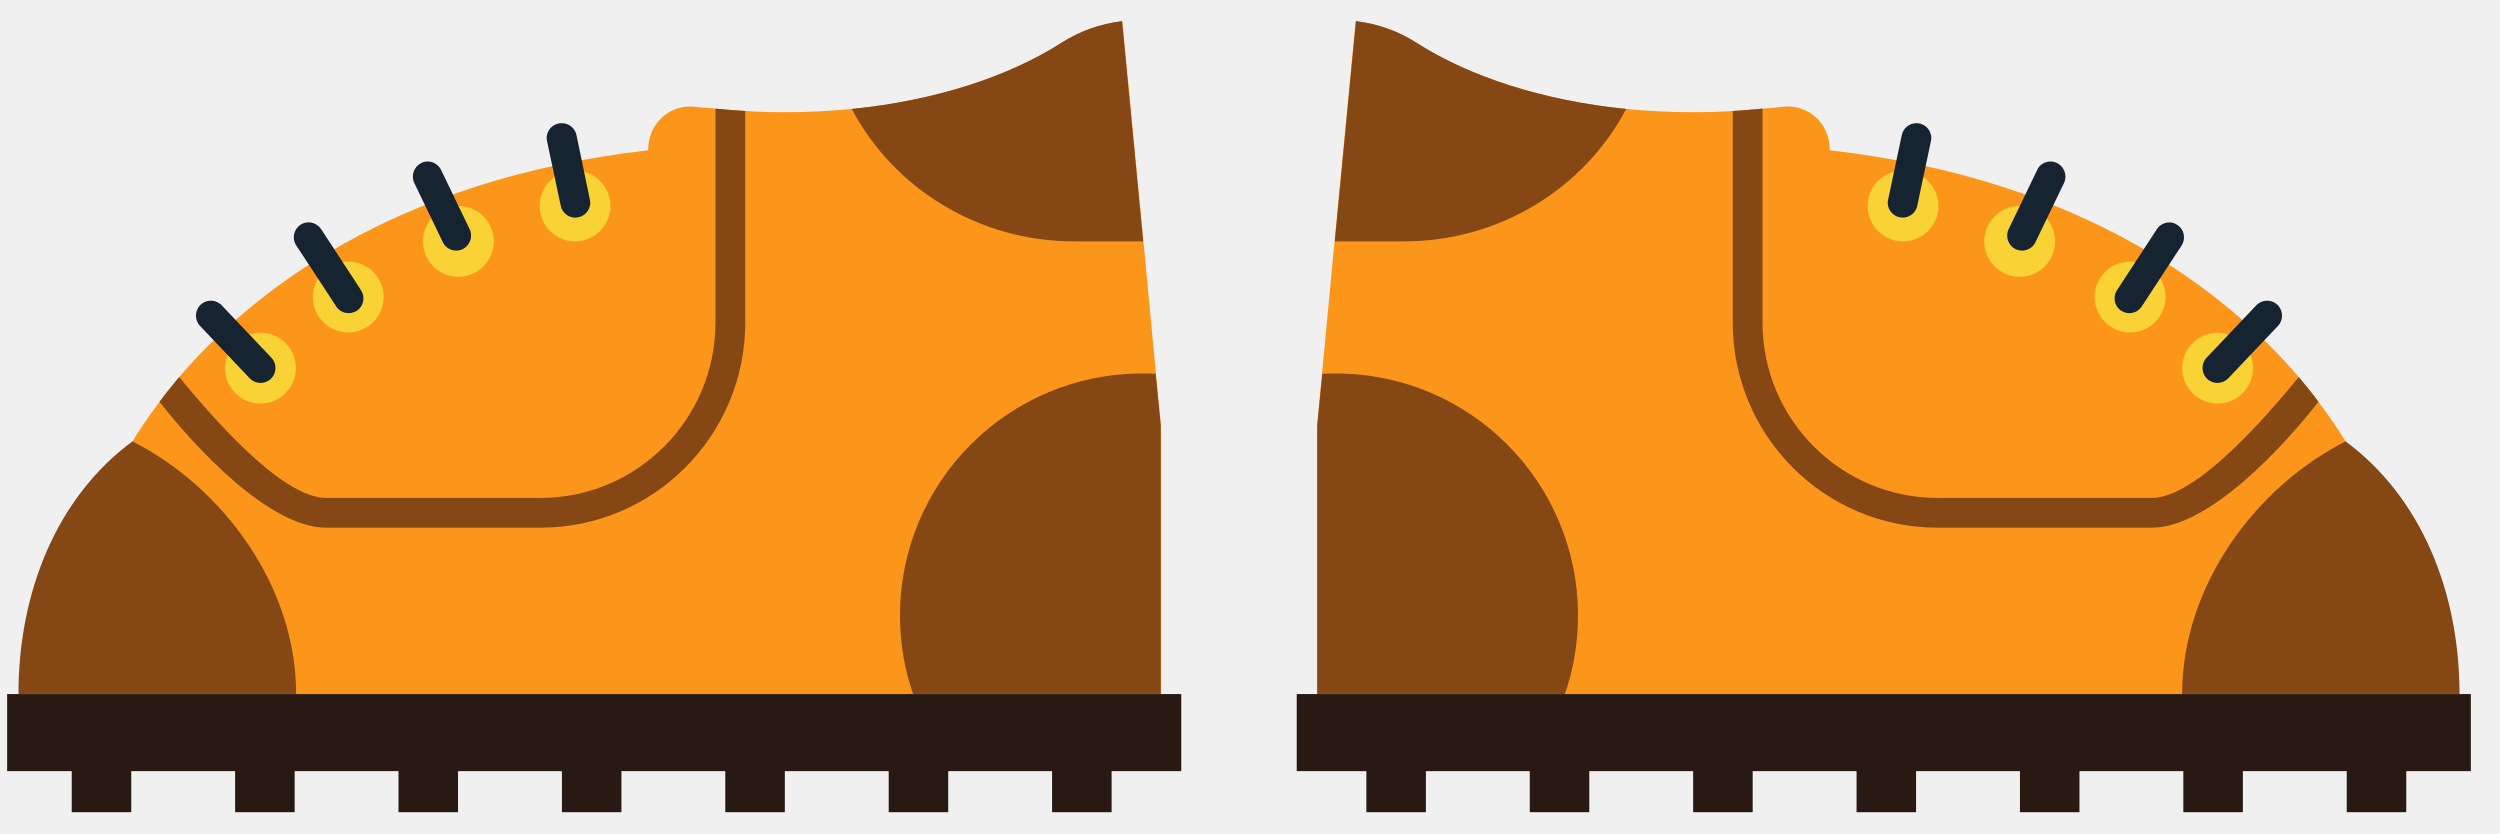
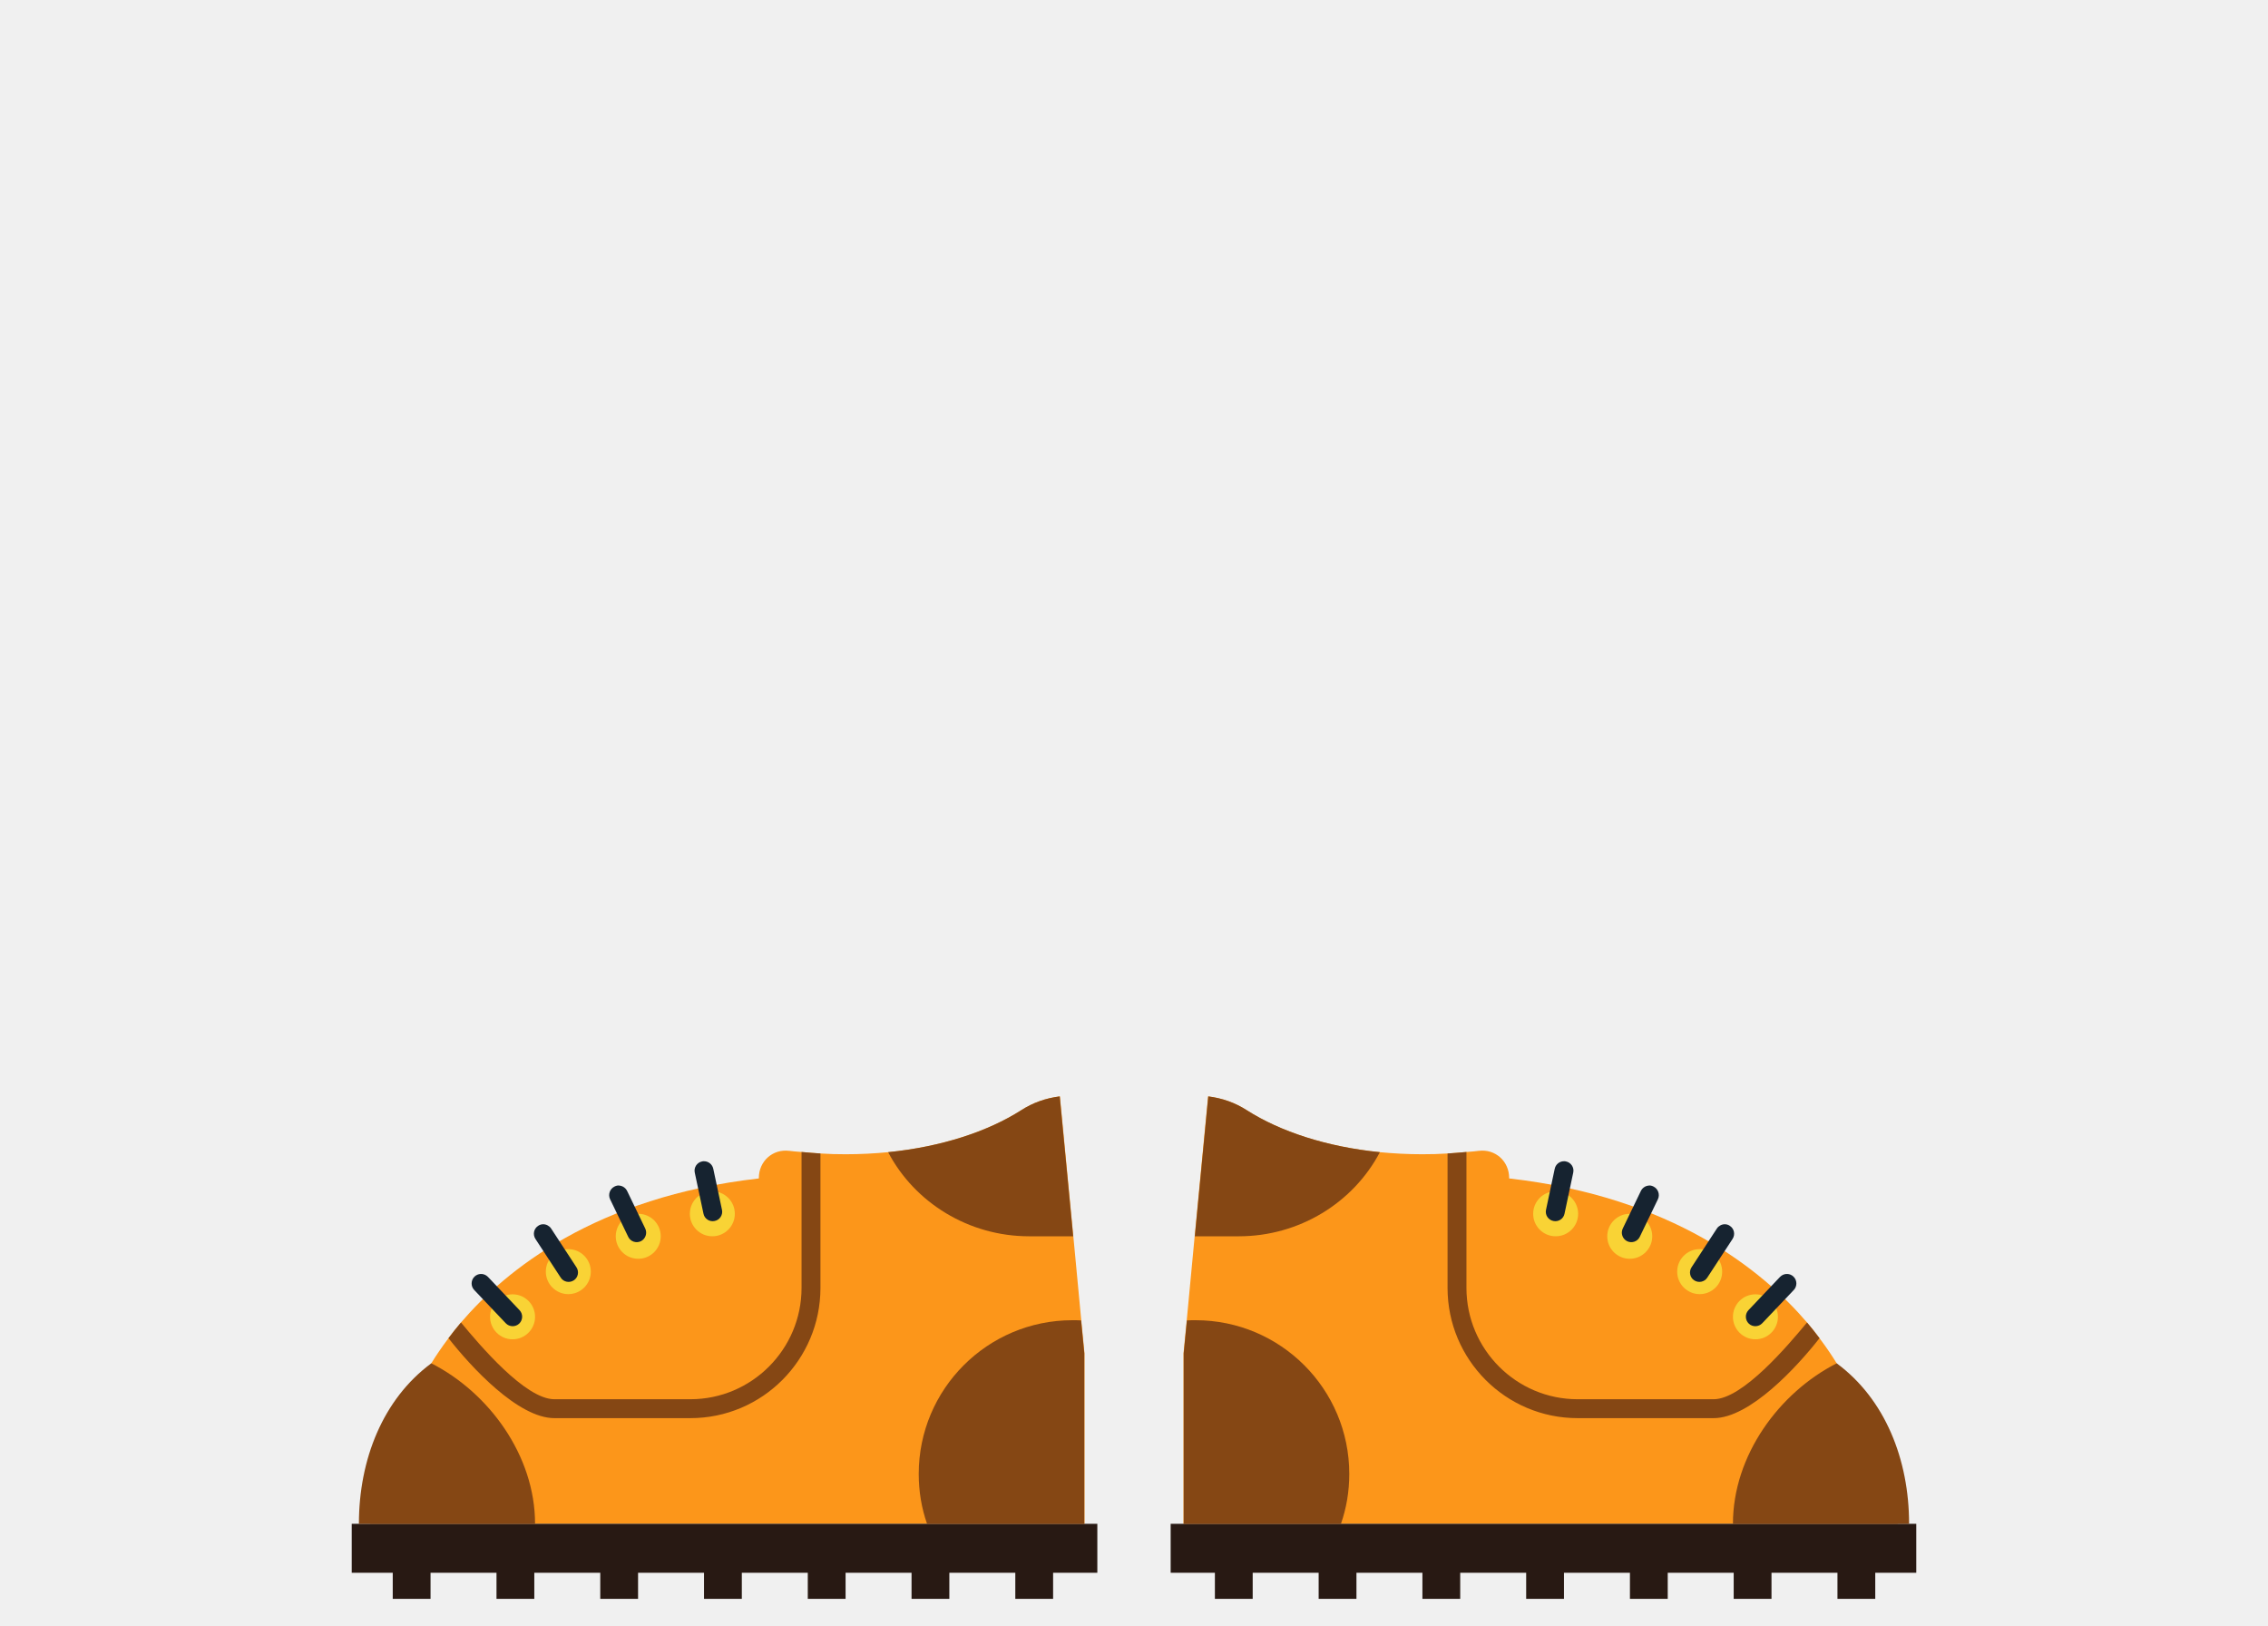
- <svg xmlns="http://www.w3.org/2000/svg" width="84" height="28" viewBox="0 0 84 28" fill="none">
-   <g clip-path="url(#clip0_301_1957)">
-     <path d="M39.01 14.3V23.32H1.22C0.88 20.74 2.22 18.5 4.45 14.83C4.67 14.47 4.97 14.02 5.36 13.5C5.55 13.24 5.78 12.96 6.02 12.67C8.4 9.89 13.16 6.03 21.78 5.05V5.03C21.78 4.14 22.51 3.48 23.39 3.59C23.59 3.62 23.8 3.63 24.04 3.65C24.37 3.68 24.7 3.71 25.04 3.73C25.48 3.76 25.93 3.77 26.38 3.77C27.15 3.77 27.9 3.73 28.63 3.66C31.44 3.38 33.9 2.57 35.67 1.44C36.29 1.04 36.98 0.8 37.71 0.71L38.42 8.11L38.84 12.56L39.01 14.3Z" fill="#FC961A" />
-     <path d="M39.69 23.32H0.24V25.91H2.41V27.29H4.41V25.91H7.9V27.29H9.9V25.91H13.39V27.29H15.39V25.91H18.88V27.29H20.88V25.91H24.37V27.29H26.37V25.91H29.86V27.29H31.86V25.91H35.35V27.29H37.35V25.91H39.69V23.32Z" fill="#281913" />
-     <path d="M39 14.3V23.32H30.68C30.39 22.49 30.24 21.61 30.24 20.68C30.24 16.19 33.88 12.55 38.37 12.55C38.52 12.55 38.68 12.55 38.83 12.56L39 14.3Z" fill="#854714" />
-     <path d="M9.95 23.32H0.62C0.62 19.92 1.89 16.72 4.45 14.83C7.49 16.37 9.95 19.69 9.95 23.32Z" fill="#854714" />
-     <path d="M38.41 8.11H36.08C32.89 8.11 30.03 6.34 28.62 3.66C31.43 3.38 33.89 2.57 35.66 1.44C36.28 1.04 36.97 0.8 37.7 0.71L38.41 8.11Z" fill="#854714" />
-     <path d="M24.04 3.65V10.84C24.04 14.09 21.4 16.73 18.16 16.73H10.96C9.42 16.73 7 13.85 6.02 12.67C5.78 12.96 5.55 13.24 5.36 13.5C6.54 15.01 9.04 17.73 10.96 17.73H18.16C21.96 17.73 25.04 14.64 25.04 10.84V3.73C24.7 3.71 24.37 3.68 24.04 3.65Z" fill="#854714" />
-     <path d="M19.32 8.11C19.978 8.11 20.51 7.577 20.51 6.92C20.51 6.263 19.978 5.73 19.32 5.73C18.663 5.73 18.13 6.263 18.13 6.92C18.13 7.577 18.663 8.11 19.32 8.11Z" fill="#F9D335" />
-     <path d="M15.4 9.3C16.058 9.3 16.59 8.767 16.59 8.11C16.59 7.453 16.058 6.92 15.4 6.92C14.743 6.92 14.21 7.453 14.21 8.11C14.21 8.767 14.743 9.3 15.4 9.3Z" fill="#F9D335" />
-     <path d="M11.7 11.17C12.357 11.17 12.89 10.637 12.89 9.98C12.89 9.323 12.357 8.79 11.7 8.79C11.043 8.79 10.51 9.323 10.51 9.98C10.51 10.637 11.043 11.17 11.7 11.17Z" fill="#F9D335" />
-     <path d="M8.751 13.56C9.408 13.56 9.941 13.027 9.941 12.37C9.941 11.713 9.408 11.18 8.751 11.18C8.093 11.18 7.561 11.713 7.561 12.37C7.561 13.027 8.093 13.56 8.751 13.56Z" fill="#F9D335" />
-     <path d="M18.88 4.14C19.11 4.14 19.32 4.3 19.37 4.54L19.82 6.71C19.88 6.98 19.7 7.25 19.43 7.3C19.16 7.36 18.89 7.18 18.84 6.91L18.38 4.74C18.32 4.47 18.5 4.2 18.77 4.15C18.81 4.14 18.84 4.14 18.88 4.14Z" fill="#162330" />
-     <path d="M14.431 5.43C14.591 5.45 14.741 5.55 14.82 5.71L15.78 7.7C15.9 7.95 15.79 8.25 15.55 8.37C15.3 8.49 15.001 8.39 14.88 8.14L13.921 6.15C13.8 5.9 13.911 5.6 14.15 5.48C14.241 5.43 14.331 5.42 14.431 5.43Z" fill="#162330" />
-     <path d="M10.6 7.53C10.67 7.57 10.74 7.62 10.79 7.7L12.13 9.75C12.28 9.98 12.22 10.29 11.99 10.44C11.76 10.59 11.45 10.53 11.3 10.3L9.95 8.24C9.8 8.01 9.87 7.7 10.1 7.55C10.25 7.45 10.45 7.45 10.6 7.53Z" fill="#162330" />
-     <path d="M7.38 10.2C7.41 10.21 7.43 10.23 7.45 10.26L9.12 12.02C9.31 12.22 9.3 12.54 9.1 12.73C8.9 12.92 8.58 12.91 8.39 12.71L6.72 10.95C6.53 10.75 6.54 10.43 6.74 10.24C6.92 10.07 7.19 10.06 7.38 10.2Z" fill="#162330" />
-     <path d="M44.251 14.3V23.32H82.04C82.38 20.74 81.04 18.5 78.811 14.83C78.591 14.47 78.29 14.02 77.9 13.5C77.71 13.24 77.481 12.96 77.24 12.67C74.861 9.89 70.1 6.03 61.48 5.05V5.03C61.48 4.14 60.751 3.48 59.87 3.59C59.67 3.62 59.461 3.63 59.221 3.65C58.891 3.68 58.56 3.71 58.221 3.73C57.781 3.76 57.331 3.77 56.88 3.77C56.111 3.77 55.361 3.73 54.63 3.66C51.821 3.38 49.361 2.57 47.59 1.44C46.971 1.04 46.281 0.8 45.55 0.71L44.84 8.11L44.42 12.56L44.251 14.3Z" fill="#FC961A" />
-     <path d="M43.57 23.32H83.02V25.91H80.85V27.29H78.85V25.91H75.36V27.29H73.36V25.91H69.87V27.29H67.87V25.91H64.38V27.29H62.38V25.91H58.89V27.29H56.89V25.91H53.4V27.29H51.4V25.91H47.91V27.29H45.91V25.91H43.57V23.32Z" fill="#281913" />
-     <path d="M44.26 14.3V23.32H52.58C52.87 22.49 53.02 21.61 53.02 20.68C53.02 16.19 49.38 12.55 44.89 12.55C44.74 12.55 44.58 12.55 44.43 12.56L44.26 14.3Z" fill="#854714" />
-     <path d="M73.32 23.32H82.64C82.64 19.92 81.37 16.72 78.81 14.83C75.78 16.37 73.32 19.69 73.32 23.32Z" fill="#854714" />
-     <path d="M44.85 8.11H47.18C50.37 8.11 53.23 6.34 54.64 3.66C51.83 3.38 49.37 2.57 47.6 1.44C46.98 1.04 46.29 0.8 45.56 0.71L44.85 8.11Z" fill="#854714" />
-     <path d="M58.22 3.73V10.84C58.22 14.64 61.3 17.73 65.1 17.73H72.3C74.22 17.73 76.72 15.01 77.9 13.5C77.71 13.24 77.48 12.96 77.24 12.67C76.26 13.85 73.84 16.73 72.3 16.73H65.1C61.86 16.73 59.22 14.09 59.22 10.84V3.65C58.89 3.68 58.56 3.71 58.22 3.73Z" fill="#854714" />
-     <path d="M63.941 8.11C64.598 8.11 65.13 7.577 65.13 6.92C65.13 6.263 64.598 5.73 63.941 5.73C63.283 5.73 62.751 6.263 62.751 6.92C62.751 7.577 63.283 8.11 63.941 8.11Z" fill="#F9D335" />
-     <path d="M67.86 9.3C68.518 9.3 69.05 8.767 69.05 8.11C69.05 7.453 68.518 6.92 67.86 6.92C67.203 6.92 66.67 7.453 66.67 8.11C66.67 8.767 67.203 9.3 67.86 9.3Z" fill="#F9D335" />
-     <path d="M71.57 11.17C72.228 11.17 72.76 10.637 72.76 9.98C72.76 9.323 72.228 8.79 71.57 8.79C70.913 8.79 70.38 9.323 70.38 9.98C70.38 10.637 70.913 11.17 71.57 11.17Z" fill="#F9D335" />
-     <path d="M74.51 13.56C75.168 13.56 75.7 13.027 75.7 12.37C75.7 11.713 75.168 11.18 74.51 11.18C73.853 11.18 73.32 11.713 73.32 12.37C73.32 13.027 73.853 13.56 74.51 13.56Z" fill="#F9D335" />
-     <path d="M64.39 4.14C64.16 4.14 63.95 4.3 63.9 4.54L63.44 6.71C63.38 6.98 63.56 7.25 63.83 7.3C64.1 7.36 64.37 7.18 64.42 6.91L64.88 4.74C64.94 4.47 64.76 4.2 64.49 4.15C64.45 4.14 64.42 4.14 64.39 4.14Z" fill="#162330" />
-     <path d="M68.84 5.43C68.67 5.45 68.52 5.55 68.45 5.71L67.49 7.7C67.37 7.95 67.48 8.25 67.72 8.37C67.97 8.49 68.27 8.39 68.39 8.14L69.35 6.15C69.47 5.9 69.36 5.6 69.12 5.48C69.02 5.43 68.93 5.42 68.84 5.43Z" fill="#162330" />
-     <path d="M72.661 7.53C72.591 7.57 72.521 7.62 72.471 7.7L71.131 9.75C70.981 9.98 71.041 10.29 71.271 10.44C71.501 10.59 71.811 10.53 71.961 10.3L73.301 8.25C73.451 8.02 73.391 7.71 73.161 7.56C73.011 7.45 72.811 7.45 72.661 7.53Z" fill="#162330" />
-     <path d="M75.88 10.2C75.85 10.22 75.83 10.24 75.81 10.26L74.14 12.02C73.95 12.22 73.96 12.54 74.16 12.73C74.36 12.92 74.68 12.91 74.87 12.71L76.54 10.95C76.73 10.75 76.72 10.43 76.52 10.24C76.34 10.07 76.07 10.06 75.88 10.2Z" fill="#162330" />
+ <svg xmlns="http://www.w3.org/2000/svg" width="120" height="86" viewBox="0 0 120 86" fill="none">
+   <g clip-path="url(#clip0_318_11290)">
+     <path d="M57.38 71.59V80.61H19.59C19.25 78.03 20.59 75.79 22.82 72.12C23.04 71.76 23.34 71.31 23.73 70.79C23.92 70.53 24.15 70.25 24.39 69.96C26.77 67.18 31.53 63.32 40.15 62.34V62.32C40.15 61.43 40.88 60.77 41.76 60.88C41.96 60.91 42.17 60.92 42.41 60.94C42.74 60.97 43.07 61 43.41 61.02C43.85 61.05 44.3 61.06 44.75 61.06C45.52 61.06 46.27 61.02 47 60.95C49.81 60.67 52.27 59.86 54.04 58.73C54.66 58.33 55.35 58.09 56.08 58L56.79 65.4L57.21 69.85L57.38 71.59Z" fill="#FC961A" />
+     <path d="M58.06 80.61H18.61V83.2H20.78V84.58H22.78V83.2H26.27V84.58H28.27V83.2H31.76V84.58H33.76V83.2H37.25V84.58H39.25V83.2H42.74V84.58H44.74V83.2H48.23V84.58H50.23V83.2H53.72V84.58H55.72V83.2H58.06V80.61Z" fill="#281913" />
+     <path d="M57.37 71.59V80.61H49.05C48.76 79.78 48.61 78.9 48.61 77.97C48.61 73.48 52.25 69.84 56.74 69.84C56.89 69.84 57.05 69.84 57.2 69.85L57.37 71.59Z" fill="#854714" />
+     <path d="M28.31 80.61H18.99C18.99 77.21 20.26 74.01 22.82 72.12C25.85 73.66 28.31 76.98 28.31 80.61Z" fill="#854714" />
+     <path d="M56.78 65.4H54.45C51.26 65.4 48.4 63.63 46.99 60.95C49.8 60.67 52.26 59.86 54.03 58.73C54.65 58.33 55.34 58.09 56.07 58L56.78 65.4Z" fill="#854714" />
+     <path d="M42.41 60.94V68.13C42.41 71.38 39.77 74.02 36.53 74.02H29.33C27.79 74.02 25.37 71.14 24.39 69.96C24.15 70.25 23.92 70.53 23.73 70.79C24.91 72.3 27.41 75.02 29.33 75.02H36.53C40.33 75.02 43.41 71.93 43.41 68.13V61.02C43.07 61 42.74 60.97 42.41 60.94Z" fill="#854714" />
+     <path d="M37.69 65.4C38.347 65.4 38.88 64.867 38.88 64.21C38.88 63.553 38.347 63.02 37.69 63.02C37.033 63.02 36.5 63.553 36.5 64.21C36.5 64.867 37.033 65.4 37.69 65.4Z" fill="#F9D335" />
+     <path d="M33.77 66.59C34.427 66.59 34.96 66.057 34.96 65.4C34.96 64.743 34.427 64.21 33.77 64.21C33.113 64.21 32.58 64.743 32.58 65.4C32.58 66.057 33.113 66.59 33.77 66.59Z" fill="#F9D335" />
+     <path d="M30.07 68.46C30.727 68.46 31.26 67.927 31.26 67.27C31.26 66.613 30.727 66.08 30.07 66.08C29.413 66.08 28.88 66.613 28.88 67.27C28.88 67.927 29.413 68.46 30.07 68.46Z" fill="#F9D335" />
+     <path d="M27.12 70.85C27.777 70.85 28.31 70.317 28.31 69.66C28.31 69.003 27.777 68.47 27.12 68.47C26.463 68.47 25.93 69.003 25.93 69.66C25.93 70.317 26.463 70.85 27.12 70.85Z" fill="#F9D335" />
+     <path d="M37.25 61.43C37.48 61.43 37.69 61.59 37.74 61.83L38.2 64C38.26 64.27 38.08 64.54 37.81 64.59C37.54 64.65 37.27 64.47 37.22 64.2L36.76 62.03C36.7 61.76 36.88 61.49 37.15 61.44C37.18 61.43 37.21 61.43 37.25 61.43Z" fill="#162330" />
+     <path d="M32.79 62.72C32.95 62.74 33.1 62.84 33.18 63L34.14 64.99C34.26 65.24 34.15 65.54 33.91 65.66C33.66 65.78 33.36 65.68 33.24 65.43L32.28 63.44C32.16 63.19 32.27 62.89 32.51 62.77C32.61 62.72 32.7 62.7 32.79 62.72Z" fill="#162330" />
+     <path d="M28.97 64.82C29.04 64.86 29.11 64.91 29.16 64.99L30.5 67.04C30.65 67.27 30.59 67.58 30.36 67.73C30.13 67.88 29.82 67.82 29.67 67.59L28.33 65.54C28.18 65.31 28.24 65 28.47 64.85C28.62 64.74 28.82 64.74 28.97 64.82Z" fill="#162330" />
+     <path d="M25.75 67.49C25.78 67.51 25.8 67.53 25.82 67.55L27.49 69.31C27.68 69.51 27.67 69.83 27.47 70.02C27.27 70.21 26.95 70.2 26.76 70L25.09 68.24C24.9 68.04 24.91 67.72 25.11 67.53C25.29 67.36 25.56 67.35 25.75 67.49Z" fill="#162330" />
+     <path d="M62.62 71.59V80.61H100.41C100.75 78.03 99.41 75.79 97.18 72.12C96.96 71.76 96.66 71.31 96.27 70.79C96.08 70.53 95.85 70.25 95.61 69.96C93.23 67.18 88.47 63.32 79.85 62.34V62.32C79.85 61.43 79.12 60.77 78.24 60.88C78.04 60.91 77.83 60.92 77.59 60.94C77.26 60.97 76.93 61 76.59 61.02C76.15 61.05 75.7 61.06 75.25 61.06C74.48 61.06 73.73 61.02 73 60.95C70.19 60.67 67.73 59.86 65.96 58.73C65.34 58.33 64.65 58.09 63.92 58L63.21 65.4L62.79 69.85L62.62 71.59Z" fill="#FC961A" />
+     <path d="M61.94 80.61H101.39V83.2H99.22V84.58H97.22V83.2H93.73V84.58H91.73V83.2H88.24V84.58H86.24V83.2H82.75V84.58H80.75V83.2H77.26V84.58H75.26V83.2H71.77V84.58H69.77V83.2H66.28V84.58H64.28V83.2H61.94V80.61Z" fill="#281913" />
+     <path d="M62.63 71.59V80.61H70.95C71.24 79.78 71.39 78.9 71.39 77.97C71.39 73.48 67.75 69.84 63.26 69.84C63.11 69.84 62.95 69.84 62.8 69.85L62.63 71.59Z" fill="#854714" />
+     <path d="M91.69 80.61H101.01C101.01 77.21 99.74 74.01 97.18 72.12C94.15 73.66 91.69 76.98 91.69 80.61Z" fill="#854714" />
+     <path d="M63.22 65.4H65.55C68.74 65.4 71.6 63.63 73.01 60.95C70.2 60.67 67.74 59.86 65.97 58.73C65.35 58.33 64.66 58.09 63.93 58L63.22 65.4Z" fill="#854714" />
+     <path d="M76.59 61.02V68.13C76.59 71.93 79.67 75.02 83.47 75.02H90.67C92.59 75.02 95.09 72.3 96.27 70.79C96.08 70.53 95.85 70.25 95.61 69.96C94.63 71.14 92.21 74.02 90.67 74.02H83.47C80.23 74.02 77.59 71.38 77.59 68.13V60.94C77.26 60.97 76.93 61 76.59 61.02Z" fill="#854714" />
+     <path d="M82.31 65.4C82.967 65.4 83.5 64.867 83.5 64.21C83.5 63.553 82.967 63.02 82.31 63.02C81.653 63.02 81.12 63.553 81.12 64.21C81.12 64.867 81.653 65.4 82.31 65.4Z" fill="#F9D335" />
+     <path d="M86.23 66.59C86.887 66.59 87.42 66.057 87.42 65.4C87.42 64.743 86.887 64.21 86.23 64.21C85.573 64.21 85.04 64.743 85.04 65.4C85.04 66.057 85.573 66.59 86.23 66.59Z" fill="#F9D335" />
+     <path d="M89.93 68.46C90.588 68.46 91.12 67.927 91.12 67.27C91.12 66.613 90.588 66.08 89.93 66.08C89.273 66.08 88.74 66.613 88.74 67.27C88.74 67.927 89.273 68.46 89.93 68.46Z" fill="#F9D335" />
+     <path d="M92.88 70.85C93.537 70.85 94.07 70.317 94.07 69.66C94.07 69.003 93.537 68.47 92.88 68.47C92.223 68.47 91.69 69.003 91.69 69.66C91.69 70.317 92.223 70.85 92.88 70.85Z" fill="#F9D335" />
+     <path d="M82.75 61.43C82.52 61.43 82.31 61.59 82.26 61.83L81.8 64C81.74 64.27 81.92 64.54 82.19 64.59C82.46 64.65 82.73 64.47 82.78 64.2L83.24 62.03C83.3 61.76 83.12 61.49 82.85 61.44C82.82 61.43 82.79 61.43 82.75 61.43Z" fill="#162330" />
+     <path d="M87.21 62.72C87.05 62.74 86.9 62.84 86.82 63L85.86 64.99C85.74 65.24 85.85 65.54 86.09 65.66C86.34 65.78 86.64 65.68 86.76 65.43L87.72 63.44C87.84 63.19 87.73 62.89 87.49 62.77C87.39 62.72 87.3 62.7 87.21 62.72Z" fill="#162330" />
+     <path d="M91.03 64.82C90.96 64.86 90.89 64.91 90.84 64.99L89.5 67.04C89.35 67.27 89.41 67.58 89.64 67.73C89.87 67.88 90.18 67.82 90.33 67.59L91.67 65.54C91.82 65.31 91.76 65 91.53 64.85C91.38 64.74 91.18 64.74 91.03 64.82Z" fill="#162330" />
+     <path d="M94.25 67.49C94.22 67.51 94.2 67.53 94.18 67.55L92.51 69.31C92.32 69.51 92.33 69.83 92.53 70.02C92.73 70.21 93.05 70.2 93.24 70L94.91 68.24C95.1 68.04 95.09 67.72 94.89 67.53C94.71 67.36 94.44 67.35 94.25 67.49Z" fill="#162330" />
  </g>
  <defs>
-     <clipPath id="clip0_301_1957">
-       <rect width="82.78" height="26.58" fill="white" transform="translate(0.240234 0.710022)" />
+     <clipPath id="clip0_318_11290">
+       <rect width="120" height="85" fill="white" transform="translate(0 0.5)" />
    </clipPath>
  </defs>
</svg>
